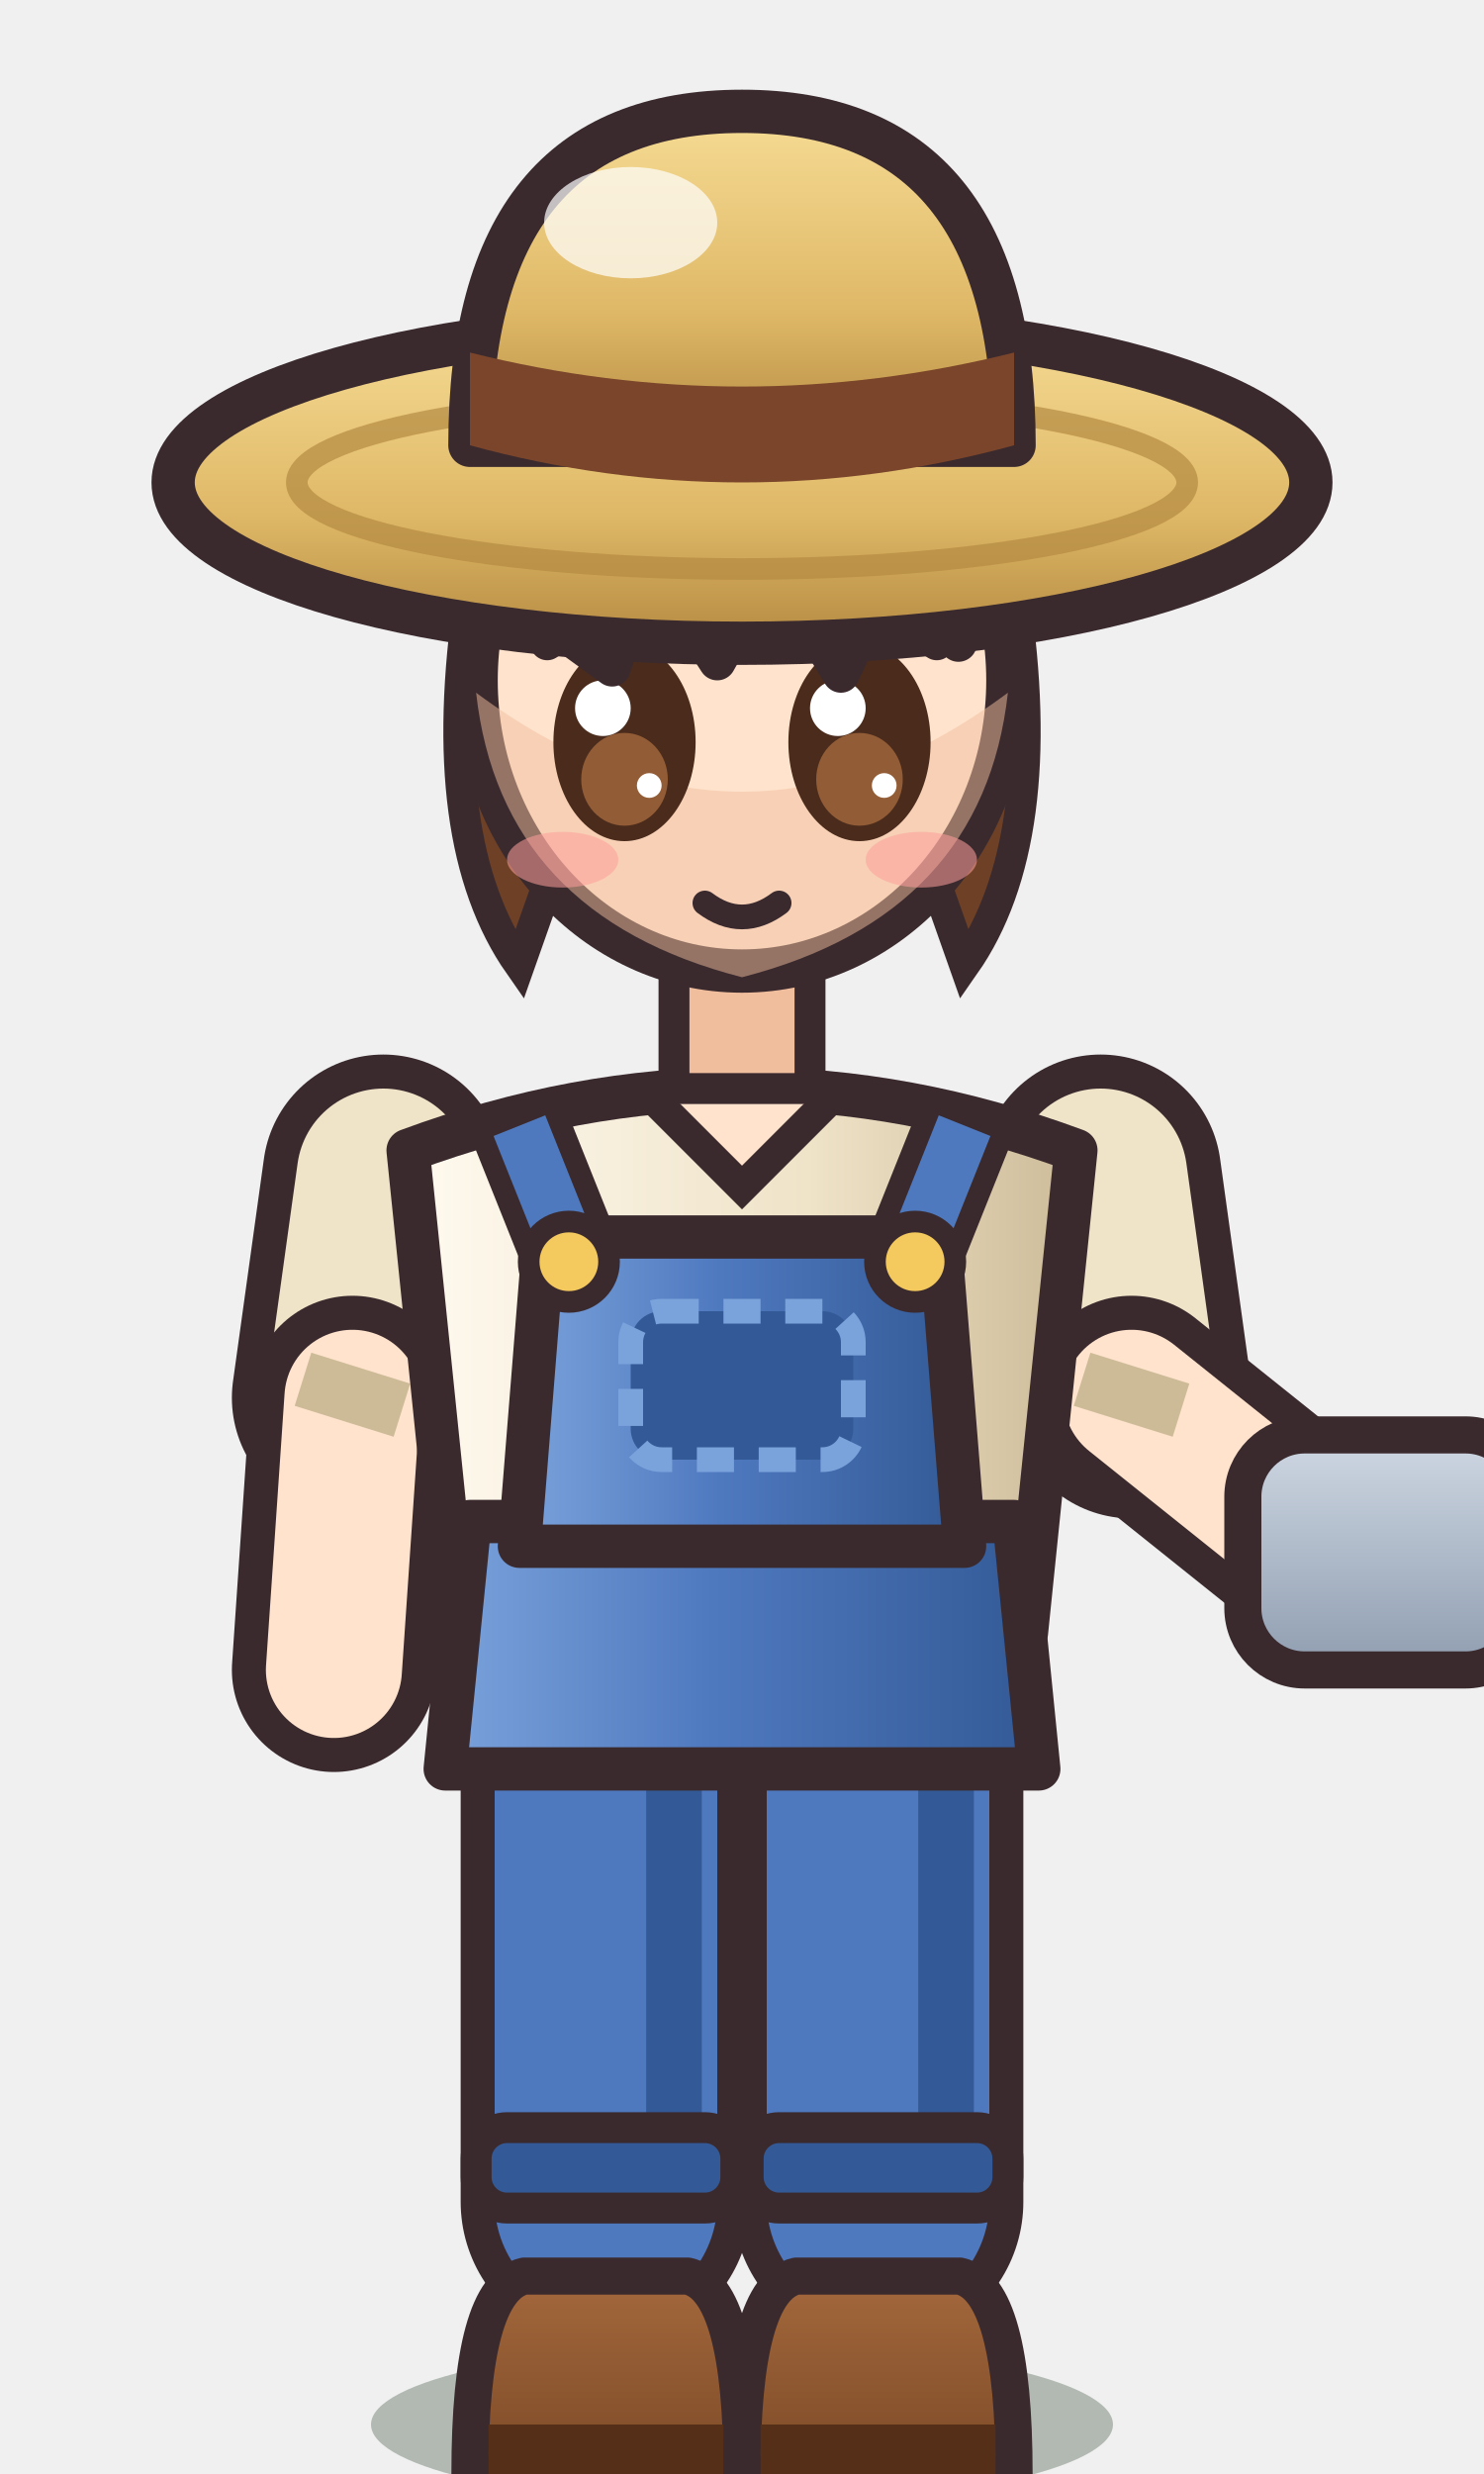
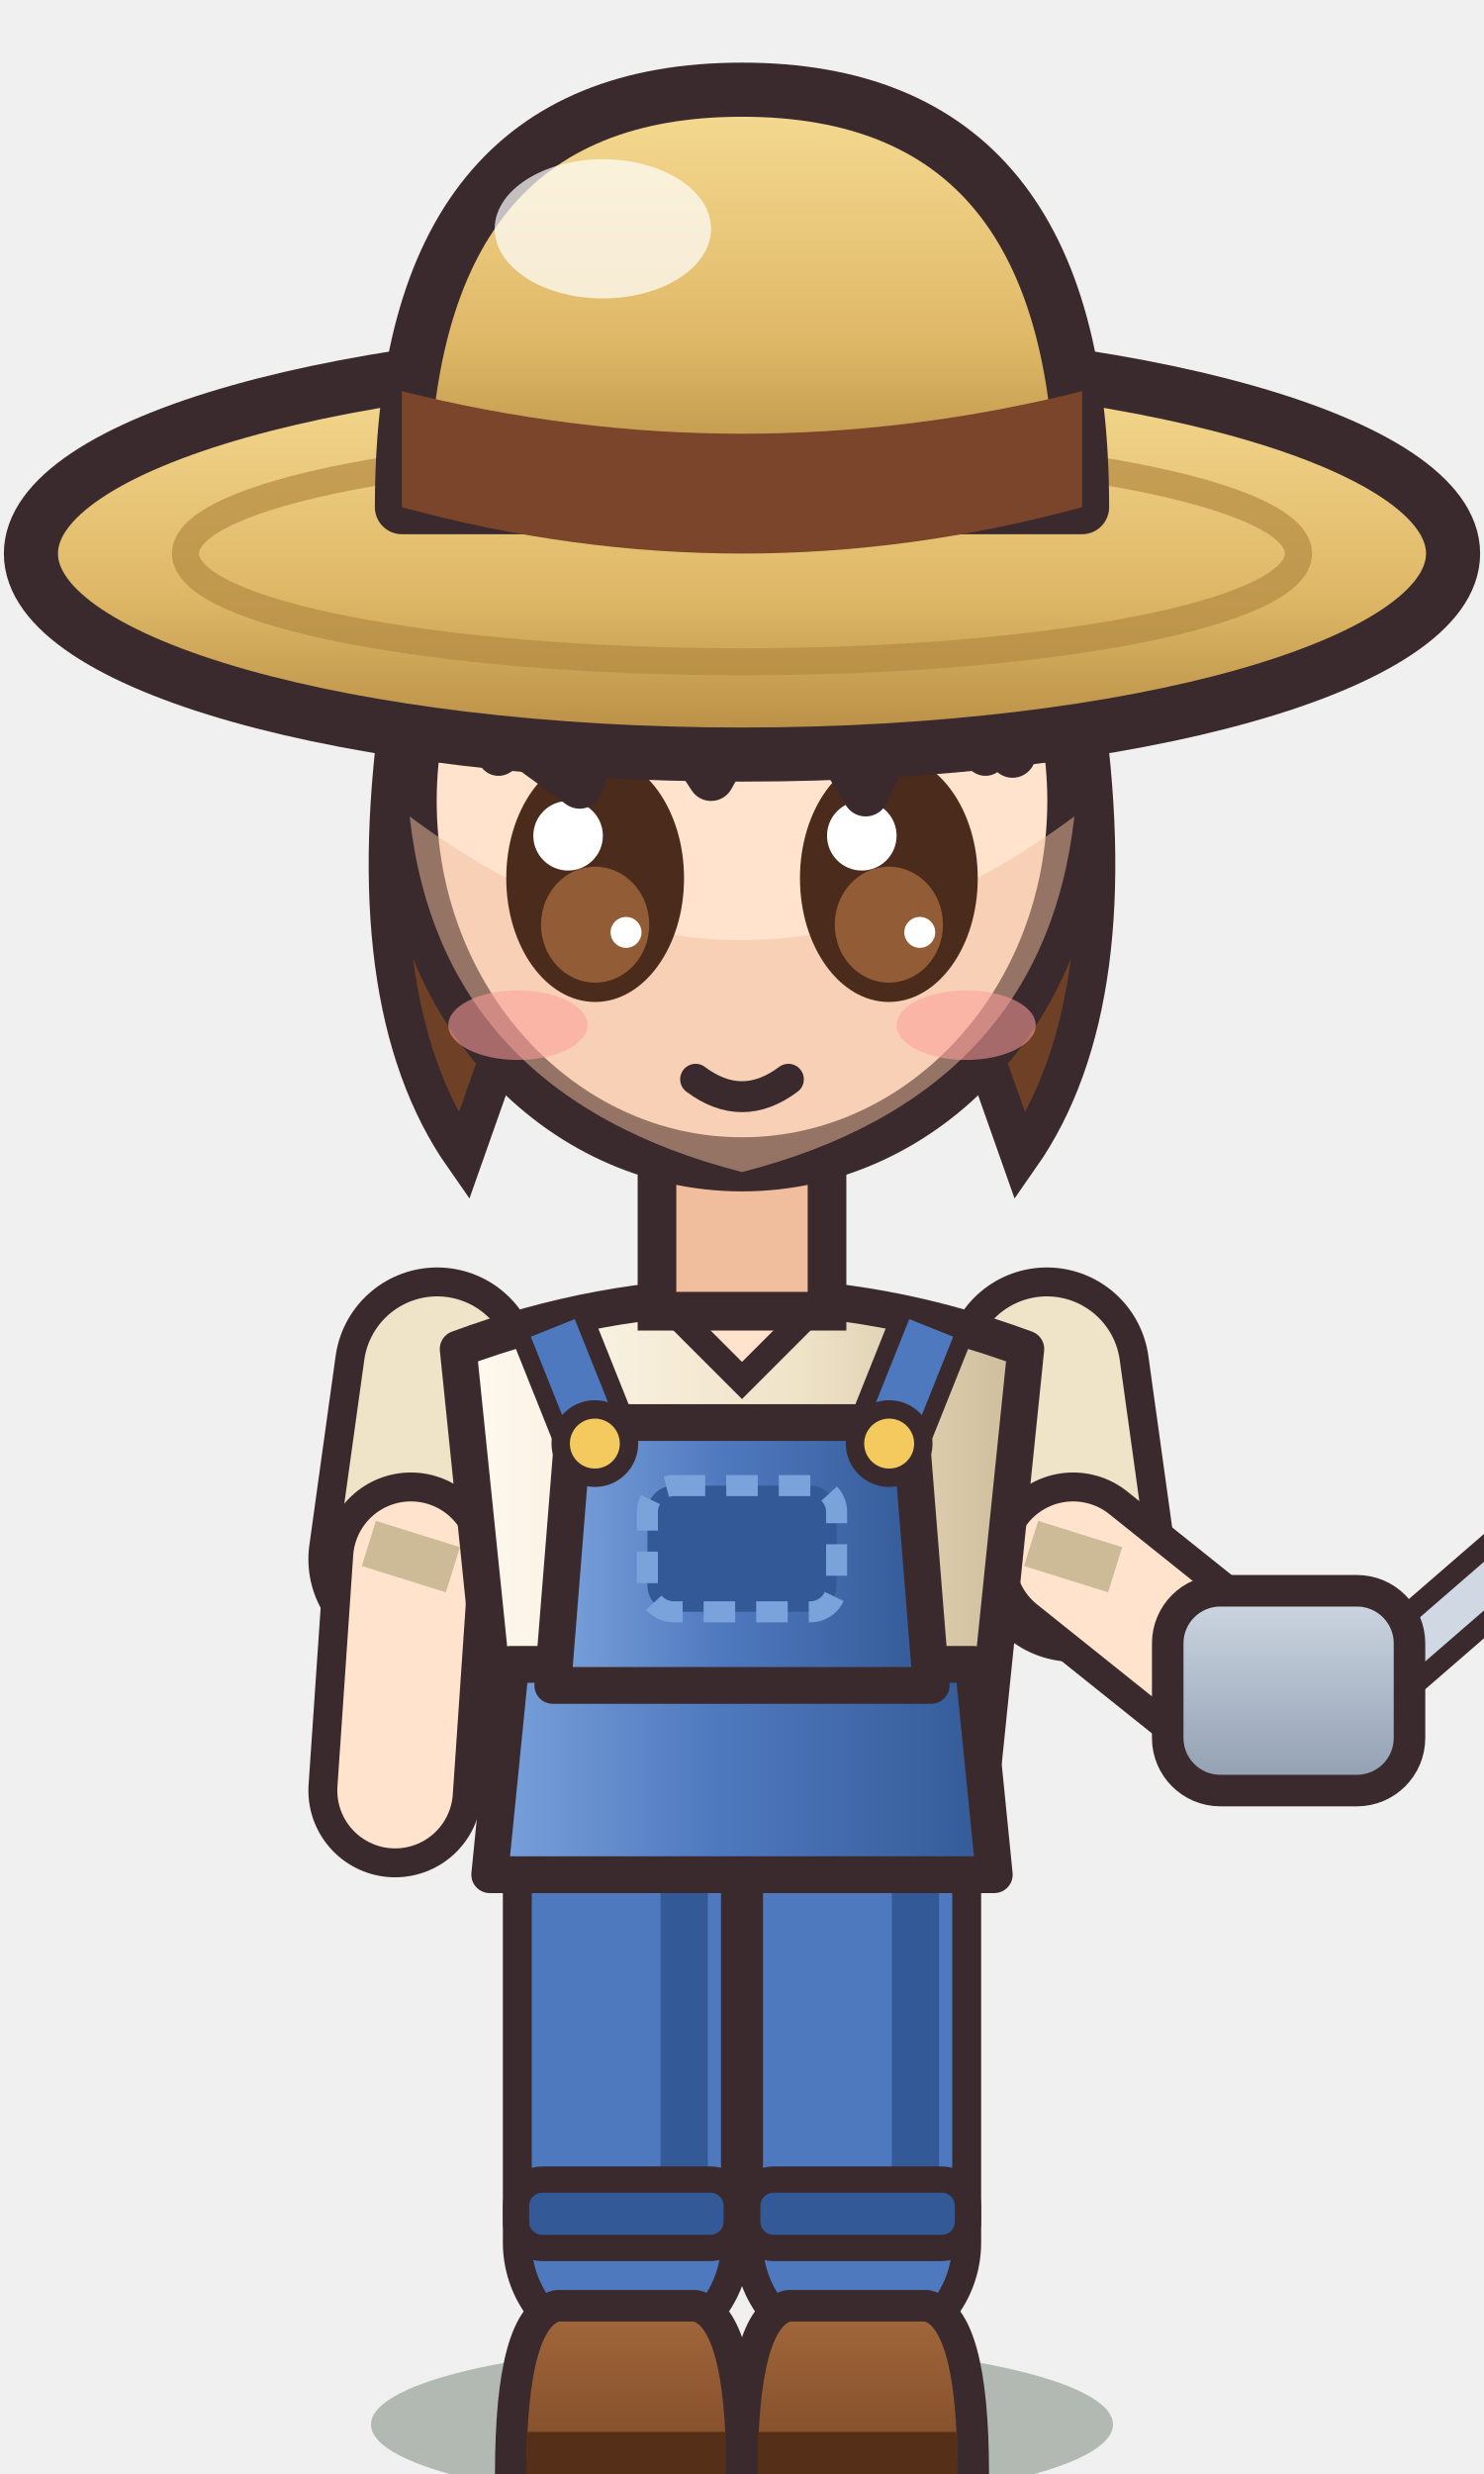
<svg xmlns="http://www.w3.org/2000/svg" viewBox="0 0 24 40" width="24" height="40">
  <defs>
    <linearGradient id="g1" x1="0" y1="0" x2="0" y2="1">
      <stop offset="0" stop-color="#a4683c" />
      <stop offset="1" stop-color="#7c4a27" />
    </linearGradient>
    <linearGradient id="g2" x1="0" y1="0" x2="0" y2="1">
      <stop offset="0" stop-color="#a4683c" />
      <stop offset="1" stop-color="#7c4a27" />
    </linearGradient>
    <linearGradient id="g3" x1="0" y1="0" x2="0" y2="1">
      <stop offset="0" stop-color="#cfd8e3" />
      <stop offset="1" stop-color="#8f9db0" />
    </linearGradient>
    <linearGradient id="g4" x1="0" y1="0" x2="1" y2="0">
      <stop offset="0" stop-color="#fffaf0" />
      <stop offset="0.6" stop-color="#efe3c8" />
      <stop offset="1" stop-color="#cdbb98" />
    </linearGradient>
    <linearGradient id="g5" x1="0" y1="0" x2="1" y2="0">
      <stop offset="0" stop-color="#7aa2db" />
      <stop offset="0.45" stop-color="#4f79bf" />
      <stop offset="1" stop-color="#335a96" />
    </linearGradient>
    <linearGradient id="g6" x1="0" y1="0" x2="0" y2="1">
      <stop offset="0" stop-color="#9a6238" />
      <stop offset="1" stop-color="#6e4126" />
    </linearGradient>
    <linearGradient id="g7" x1="0" y1="0" x2="0" y2="1">
      <stop offset="0" stop-color="#f6dc94" />
      <stop offset="0.6" stop-color="#dfb867" />
      <stop offset="1" stop-color="#b48a41" />
    </linearGradient>
  </defs>
  <ellipse cx="12" cy="39.2" rx="6" ry="1.3" fill="#1f3a22" opacity="0.3" />
-   <path d="M9.80 26.00 L9.80 35.60" stroke="#3a2a2e" stroke-width="4.70" stroke-linecap="round" />
-   <path d="M9.80 26.00 L9.80 35.60" stroke="#4f79bf" stroke-width="3.60" stroke-linecap="round" />
-   <path d="M10.90 27 L10.90 35.00" stroke="#335a96" stroke-width="0.9" />
-   <rect x="7.70" y="34.40" width="4.2" height="1.3" rx="0.5" fill="#335a96" stroke="#3a2a2e" stroke-width="0.5" />
-   <path d="M7.60 40.00 q0 -3 0.88 -3.2 l2.64 0 q0.88 0.2 0.88 3.2 Z" fill="url(#g1)" stroke="#3a2a2e" stroke-width="0.6" stroke-linejoin="round" />
-   <path d="M7.90 39.60 l3.80 0" stroke="#552f17" stroke-width="0.8" />
-   <path d="M14.20 26.00 L14.20 35.60" stroke="#3a2a2e" stroke-width="4.70" stroke-linecap="round" />
-   <path d="M14.20 26.00 L14.20 35.60" stroke="#4f79bf" stroke-width="3.60" stroke-linecap="round" />
-   <path d="M15.30 27 L15.30 35.00" stroke="#335a96" stroke-width="0.9" />
-   <rect x="12.10" y="34.40" width="4.2" height="1.3" rx="0.5" fill="#335a96" stroke="#3a2a2e" stroke-width="0.5" />
-   <path d="M12.00 40.00 q0 -3 0.88 -3.2 l2.64 0 q0.88 0.2 0.88 3.2 Z" fill="url(#g2)" stroke="#3a2a2e" stroke-width="0.6" stroke-linejoin="round" />
-   <path d="M12.30 39.60 l3.80 0" stroke="#552f17" stroke-width="0.8" />
-   <path d="M6.20 19.00 L5.70 22.60" stroke="#3a2a2e" stroke-width="3.90" stroke-linecap="round" />
-   <path d="M6.20 19.00 L5.70 22.60" stroke="#efe3c8" stroke-width="2.80" stroke-linecap="round" />
-   <path d="M5.70 22.60 L5.40 27.00" stroke="#3a2a2e" stroke-width="3.30" stroke-linecap="round" />
-   <path d="M5.70 22.60 L5.40 27.00" stroke="#ffe3cc" stroke-width="2.20" stroke-linecap="round" />
-   <path d="M5.70 22.60 l1.6 0.5" stroke="#cdbb98" stroke-width="0.9" transform="translate(-0.8 -0.3)" />
-   <path d="M17.80 19.00 L18.30 22.60" stroke="#3a2a2e" stroke-width="3.90" stroke-linecap="round" />
-   <path d="M17.80 19.00 L18.30 22.60" stroke="#efe3c8" stroke-width="2.80" stroke-linecap="round" />
-   <path d="M18.30 22.60 L20.80 24.60" stroke="#3a2a2e" stroke-width="3.30" stroke-linecap="round" />
-   <path d="M18.30 22.60 L20.80 24.60" stroke="#ffe3cc" stroke-width="2.20" stroke-linecap="round" />
-   <path d="M18.30 22.60 l1.6 0.5" stroke="#cdbb98" stroke-width="0.9" transform="translate(-0.8 -0.3)" />
-   <path d="M24.40 24.60 l3.00 -2.6" stroke="#3a2a2e" stroke-width="1.5" stroke-linecap="round" />
-   <path d="M24.40 24.60 l3.00 -2.6" stroke="#cfd8e3" stroke-width="0.7" stroke-linecap="round" />
-   <rect x="20.10" y="23.20" width="4.6" height="3.8" rx="1" fill="url(#g3)" stroke="#3a2a2e" stroke-width="0.6" />
-   <circle cx="27.60" cy="22.60" r="0.4" fill="#8fd6f5" />
-   <circle cx="28.00" cy="24.20" r="0.4" fill="#8fd6f5" />
-   <circle cx="28.40" cy="25.80" r="0.4" fill="#8fd6f5" />
-   <path d="M6.6 18.6 Q12 16.6 17.4 18.6 L16.6 26.4 L7.4 26.4 Z" fill="url(#g4)" stroke="#3a2a2e" stroke-width="0.7" stroke-linejoin="round" />
-   <path d="M7.6 24.6 L16.4 24.6 L16.8 28.6 L7.2 28.6 Z" fill="url(#g5)" stroke="#3a2a2e" stroke-width="0.7" stroke-linejoin="round" />
-   <path d="M8.8 20 L15.2 20 L15.6 25 L8.4 25 Z" fill="url(#g5)" stroke="#3a2a2e" stroke-width="0.7" stroke-linejoin="round" />
-   <rect x="10.2" y="21.2" width="3.6" height="2.4" rx="0.5" fill="#335a96" stroke="#7aa2db" stroke-width="0.4" stroke-dasharray="0.6 0.4" />
-   <path d="M9.20 20.2 L8.40 18.2" stroke="#3a2a2e" stroke-width="1.6" />
-   <path d="M9.20 20.2 L8.40 18.2" stroke="#4f79bf" stroke-width="0.9" />
-   <circle cx="9.20" cy="20.4" r="0.65" fill="#f4c95d" stroke="#3a2a2e" stroke-width="0.35" />
-   <path d="M14.80 20.2 L15.60 18.2" stroke="#3a2a2e" stroke-width="1.6" />
-   <path d="M14.80 20.2 L15.60 18.2" stroke="#4f79bf" stroke-width="0.9" />
-   <circle cx="14.80" cy="20.4" r="0.65" fill="#f4c95d" stroke="#3a2a2e" stroke-width="0.35" />
-   <path d="M10.4 17.6 L12 19.2 L13.6 17.6" stroke="#3a2a2e" stroke-width="0.5" fill="#ffe3cc" />
-   <rect x="10.9" y="14.6" width="2.2" height="3" fill="#f0bd9d" stroke="#3a2a2e" stroke-width="0.5" />
-   <path d="M7.6 9.6 q-0.6 4 0.8 6 l1.2 -3.4 Z M16.4 9.6 q0.6 4 -0.8 6 l-1.2 -3.4 Z" fill="#6e4126" stroke="#3a2a2e" stroke-width="0.5" />
-   <ellipse cx="12.00" cy="11.00" rx="4.3" ry="4.7" fill="#ffe3cc" stroke="#3a2a2e" stroke-width="0.7" />
-   <path d="M7.70 11.20 q4.3 3.2 8.6 0 q-0.4 3.6 -4.3 4.6 q-3.9 -1 -4.3 -4.6 Z" fill="#f0bd9d" opacity="0.5" />
-   <ellipse cx="10.10" cy="12.00" rx="1.15" ry="1.6" fill="#4a2b1c" />
-   <ellipse cx="10.10" cy="12.60" rx="0.7" ry="0.75" fill="#9a6238" opacity="0.9" />
-   <circle cx="9.75" cy="11.45" r="0.45" fill="#ffffff" />
-   <circle cx="10.50" cy="12.70" r="0.2" fill="#ffffff" />
-   <path d="M8.85 10.40 q1.25 -0.8 2.5 0" stroke="#3a2a2e" stroke-width="0.55" fill="none" stroke-linecap="round" />
-   <ellipse cx="13.90" cy="12.00" rx="1.15" ry="1.6" fill="#4a2b1c" />
-   <ellipse cx="13.90" cy="12.60" rx="0.7" ry="0.75" fill="#9a6238" opacity="0.9" />
-   <circle cx="13.55" cy="11.45" r="0.45" fill="#ffffff" />
-   <circle cx="14.30" cy="12.70" r="0.2" fill="#ffffff" />
-   <path d="M12.65 10.40 q1.25 -0.8 2.5 0" stroke="#3a2a2e" stroke-width="0.55" fill="none" stroke-linecap="round" />
-   <ellipse cx="9.10" cy="13.90" rx="0.9" ry="0.45" fill="#ff9f9a" opacity="0.55" />
-   <ellipse cx="14.90" cy="13.90" rx="0.9" ry="0.45" fill="#ff9f9a" opacity="0.55" />
-   <path d="M11.40 14.60 q0.6 0.45 1.2 0" stroke="#3a2a2e" stroke-width="0.4" fill="none" stroke-linecap="round" />
-   <path d="M7.70 9.20 q4.30 -3.6 8.60 -0.4 l-0.8 1.6 l-1 -1.4 l-0.9 1.9 l-1.1 -1.8 l-0.9 1.6 l-1.1 -1.7 l-0.6 1.8 Z" fill="url(#g6)" stroke="#3a2a2e" stroke-width="0.6" stroke-linejoin="round" />
-   <ellipse cx="12.00" cy="7.80" rx="9.2" ry="2.6" fill="url(#g7)" stroke="#3a2a2e" stroke-width="0.7" />
-   <ellipse cx="12.00" cy="7.80" rx="7.2" ry="1.4" fill="none" stroke="#b48a41" stroke-width="0.35" opacity="0.7" />
-   <path d="M7.60 7.20 q0 -5.4 4.4 -5.4 q4.4 0 4.4 5.4 Z" fill="url(#g7)" stroke="#3a2a2e" stroke-width="0.7" stroke-linejoin="round" />
-   <path d="M7.60 7.20 q4.4 1.2 8.8 0 l0 -1.5 q-4.4 1.1 -8.8 0 Z" fill="#7a452a" />
-   <ellipse cx="10.20" cy="3.60" rx="1.4" ry="0.9" fill="#ffffff" opacity="0.7" />
+   <g transform="translate(12 20.45) scale(1.25) translate(-12 -17)">
+ </g>
+   <g transform="translate(12 40) scale(0.85) translate(-12 -40)">
+     <path d="M9.80 26.00 L9.80 35.60" stroke="#3a2a2e" stroke-width="4.70" stroke-linecap="round" />
+     <path d="M9.80 26.00 L9.80 35.60" stroke="#4f79bf" stroke-width="3.60" stroke-linecap="round" />
+     <path d="M10.90 27 L10.90 35.00" stroke="#335a96" stroke-width="0.9" />
+     <rect x="7.70" y="34.40" width="4.2" height="1.3" rx="0.5" fill="#335a96" stroke="#3a2a2e" stroke-width="0.5" />
+     <path d="M7.60 40.00 q0 -3 0.88 -3.2 l2.64 0 q0.88 0.2 0.88 3.2 Z" fill="url(#g1)" stroke="#3a2a2e" stroke-width="0.6" stroke-linejoin="round" />
+     <path d="M7.90 39.60 l3.80 0" stroke="#552f17" stroke-width="0.8" />
+     <path d="M14.20 26.00 L14.20 35.60" stroke="#3a2a2e" stroke-width="4.70" stroke-linecap="round" />
+     <path d="M14.20 26.00 L14.20 35.60" stroke="#4f79bf" stroke-width="3.60" stroke-linecap="round" />
+     <path d="M15.30 27 L15.30 35.00" stroke="#335a96" stroke-width="0.9" />
+     <rect x="12.10" y="34.40" width="4.2" height="1.3" rx="0.5" fill="#335a96" stroke="#3a2a2e" stroke-width="0.5" />
+     <path d="M12.00 40.00 q0 -3 0.88 -3.2 l2.64 0 q0.88 0.2 0.88 3.2 Z" fill="url(#g2)" stroke="#3a2a2e" stroke-width="0.6" stroke-linejoin="round" />
+     <path d="M12.30 39.60 l3.80 0" stroke="#552f17" stroke-width="0.8" />
+     <path d="M6.20 19.00 L5.70 22.60" stroke="#3a2a2e" stroke-width="3.90" stroke-linecap="round" />
+     <path d="M6.20 19.00 L5.70 22.60" stroke="#efe3c8" stroke-width="2.80" stroke-linecap="round" />
+     <path d="M5.70 22.60 L5.40 27.00" stroke="#3a2a2e" stroke-width="3.30" stroke-linecap="round" />
+     <path d="M5.70 22.60 L5.40 27.00" stroke="#ffe3cc" stroke-width="2.20" stroke-linecap="round" />
+     <path d="M5.70 22.60 l1.6 0.5" stroke="#cdbb98" stroke-width="0.9" transform="translate(-0.8 -0.3)" />
+     <path d="M17.80 19.00 L18.30 22.60" stroke="#3a2a2e" stroke-width="3.90" stroke-linecap="round" />
+     <path d="M17.80 19.00 L18.30 22.60" stroke="#efe3c8" stroke-width="2.80" stroke-linecap="round" />
+     <path d="M18.30 22.60 L20.80 24.60" stroke="#3a2a2e" stroke-width="3.30" stroke-linecap="round" />
+     <path d="M18.30 22.60 L20.80 24.60" stroke="#ffe3cc" stroke-width="2.20" stroke-linecap="round" />
+     <path d="M18.30 22.60 l1.6 0.5" stroke="#cdbb98" stroke-width="0.9" transform="translate(-0.8 -0.3)" />
+     <path d="M24.40 24.60 l3.00 -2.6" stroke="#3a2a2e" stroke-width="1.5" stroke-linecap="round" />
+     <path d="M24.40 24.60 l3.00 -2.6" stroke="#cfd8e3" stroke-width="0.7" stroke-linecap="round" />
+     <rect x="20.10" y="23.20" width="4.6" height="3.8" rx="1" fill="url(#g3)" stroke="#3a2a2e" stroke-width="0.6" />
+     <circle cx="27.60" cy="22.60" r="0.4" fill="#8fd6f5" />
+     <circle cx="28.00" cy="24.20" r="0.4" fill="#8fd6f5" />
+     <circle cx="28.40" cy="25.80" r="0.4" fill="#8fd6f5" />
+     <path d="M6.6 18.6 Q12 16.6 17.4 18.6 L16.6 26.4 L7.4 26.4 Z" fill="url(#g4)" stroke="#3a2a2e" stroke-width="0.7" stroke-linejoin="round" />
+     <path d="M7.6 24.6 L16.4 24.6 L16.8 28.6 L7.2 28.6 Z" fill="url(#g5)" stroke="#3a2a2e" stroke-width="0.7" stroke-linejoin="round" />
+     <path d="M8.8 20 L15.2 20 L15.6 25 L8.4 25 Z" fill="url(#g5)" stroke="#3a2a2e" stroke-width="0.7" stroke-linejoin="round" />
+     <rect x="10.2" y="21.2" width="3.6" height="2.4" rx="0.5" fill="#335a96" stroke="#7aa2db" stroke-width="0.4" stroke-dasharray="0.6 0.4" />
+     <path d="M9.20 20.2 L8.40 18.2" stroke="#3a2a2e" stroke-width="1.6" />
+     <path d="M9.20 20.2 L8.40 18.2" stroke="#4f79bf" stroke-width="0.9" />
+     <circle cx="9.20" cy="20.4" r="0.65" fill="#f4c95d" stroke="#3a2a2e" stroke-width="0.35" />
+     <path d="M14.80 20.2 L15.60 18.2" stroke="#3a2a2e" stroke-width="1.6" />
+     <path d="M14.80 20.2 L15.60 18.2" stroke="#4f79bf" stroke-width="0.9" />
+     <circle cx="14.80" cy="20.4" r="0.65" fill="#f4c95d" stroke="#3a2a2e" stroke-width="0.35" />
+     <path d="M10.4 17.6 L12 19.2 L13.6 17.6" stroke="#3a2a2e" stroke-width="0.5" fill="#ffe3cc" />
+   </g>
+   <g transform="translate(12 20.45) scale(1.25) translate(-12 -17)">
+     <rect x="10.9" y="14.6" width="2.2" height="3" fill="#f0bd9d" stroke="#3a2a2e" stroke-width="0.5" />
+     <path d="M7.6 9.6 q-0.6 4 0.8 6 l1.2 -3.4 Z M16.4 9.6 q0.6 4 -0.8 6 l-1.2 -3.4 Z" fill="#6e4126" stroke="#3a2a2e" stroke-width="0.5" />
+     <ellipse cx="12.00" cy="11.00" rx="4.3" ry="4.7" fill="#ffe3cc" stroke="#3a2a2e" stroke-width="0.7" />
+     <path d="M7.70 11.20 q4.3 3.2 8.6 0 q-0.4 3.6 -4.3 4.6 q-3.9 -1 -4.3 -4.6 Z" fill="#f0bd9d" opacity="0.5" />
+     <ellipse cx="10.10" cy="12.00" rx="1.15" ry="1.6" fill="#4a2b1c" />
+     <ellipse cx="10.10" cy="12.60" rx="0.7" ry="0.75" fill="#9a6238" opacity="0.9" />
+     <circle cx="9.75" cy="11.45" r="0.45" fill="#ffffff" />
+     <circle cx="10.50" cy="12.70" r="0.2" fill="#ffffff" />
+     <path d="M8.85 10.40 q1.25 -0.8 2.5 0" stroke="#3a2a2e" stroke-width="0.55" fill="none" stroke-linecap="round" />
+     <ellipse cx="13.90" cy="12.00" rx="1.15" ry="1.6" fill="#4a2b1c" />
+     <ellipse cx="13.90" cy="12.60" rx="0.7" ry="0.75" fill="#9a6238" opacity="0.9" />
+     <circle cx="13.55" cy="11.45" r="0.45" fill="#ffffff" />
+     <circle cx="14.30" cy="12.70" r="0.2" fill="#ffffff" />
+     <path d="M12.65 10.40 q1.25 -0.8 2.5 0" stroke="#3a2a2e" stroke-width="0.55" fill="none" stroke-linecap="round" />
+     <ellipse cx="9.10" cy="13.90" rx="0.9" ry="0.45" fill="#ff9f9a" opacity="0.55" />
+     <ellipse cx="14.90" cy="13.90" rx="0.9" ry="0.45" fill="#ff9f9a" opacity="0.55" />
+     <path d="M11.40 14.60 q0.6 0.45 1.2 0" stroke="#3a2a2e" stroke-width="0.4" fill="none" stroke-linecap="round" />
+     <path d="M7.70 9.20 q4.30 -3.6 8.60 -0.4 l-0.8 1.6 l-1 -1.4 l-0.9 1.9 l-1.1 -1.8 l-0.9 1.6 l-1.1 -1.7 l-0.6 1.8 Z" fill="url(#g6)" stroke="#3a2a2e" stroke-width="0.6" stroke-linejoin="round" />
+     <ellipse cx="12.00" cy="7.80" rx="9.2" ry="2.6" fill="url(#g7)" stroke="#3a2a2e" stroke-width="0.7" />
+     <ellipse cx="12.00" cy="7.80" rx="7.2" ry="1.4" fill="none" stroke="#b48a41" stroke-width="0.35" opacity="0.7" />
+     <path d="M7.60 7.20 q0 -5.4 4.4 -5.4 q4.4 0 4.4 5.4 Z" fill="url(#g7)" stroke="#3a2a2e" stroke-width="0.7" stroke-linejoin="round" />
+     <path d="M7.60 7.20 q4.4 1.2 8.8 0 l0 -1.5 q-4.4 1.1 -8.8 0 Z" fill="#7a452a" />
+     <ellipse cx="10.20" cy="3.60" rx="1.4" ry="0.9" fill="#ffffff" opacity="0.7" />
+   </g>
</svg>
